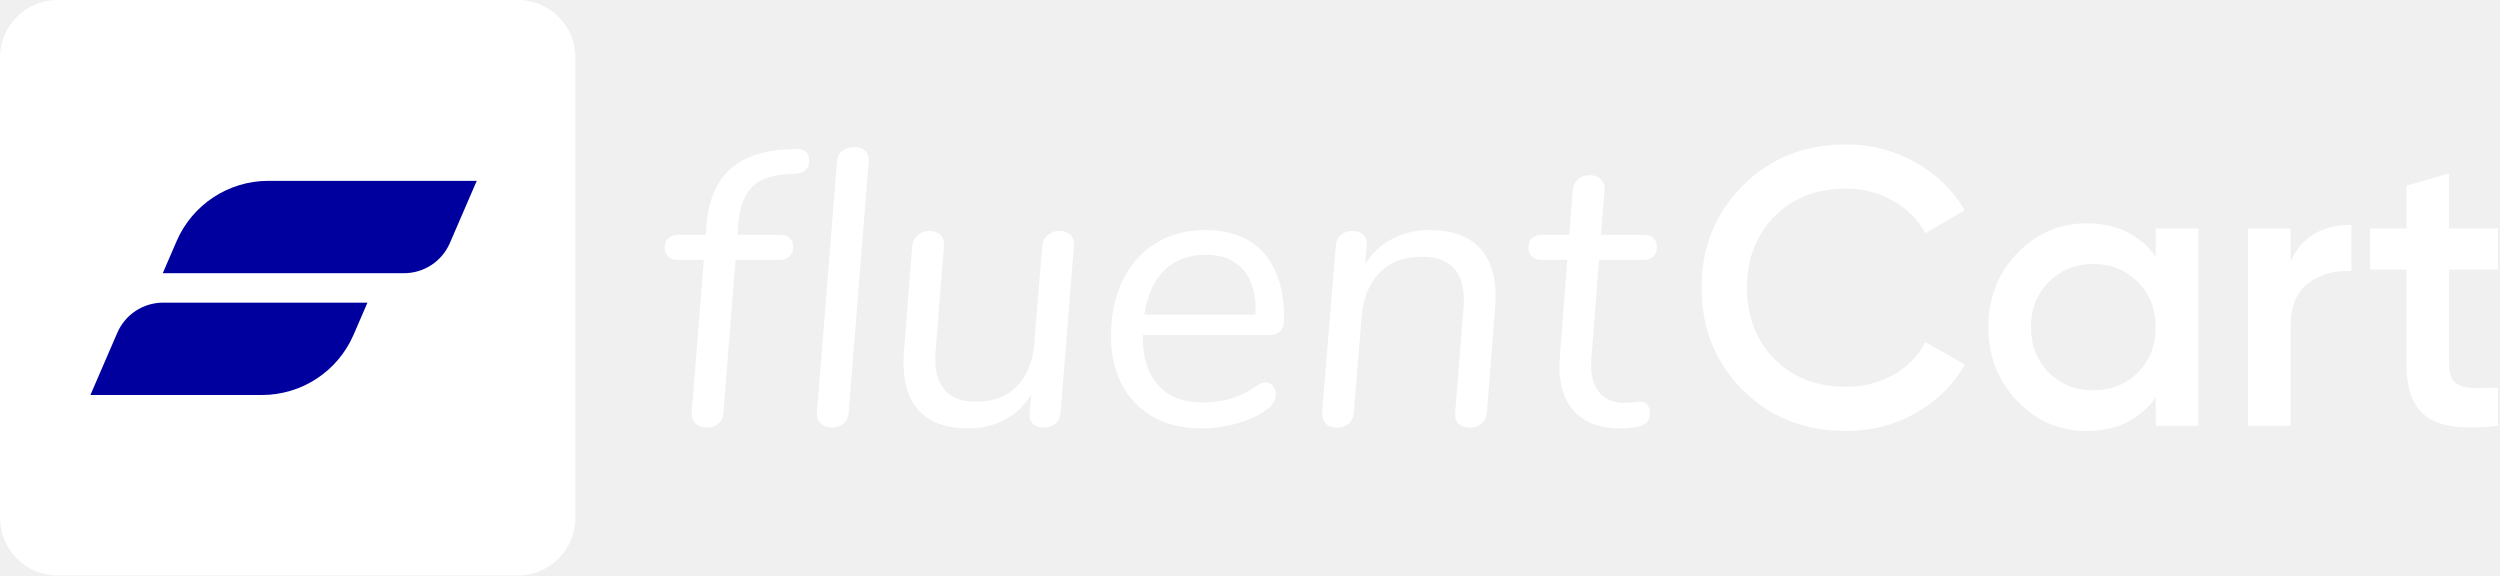
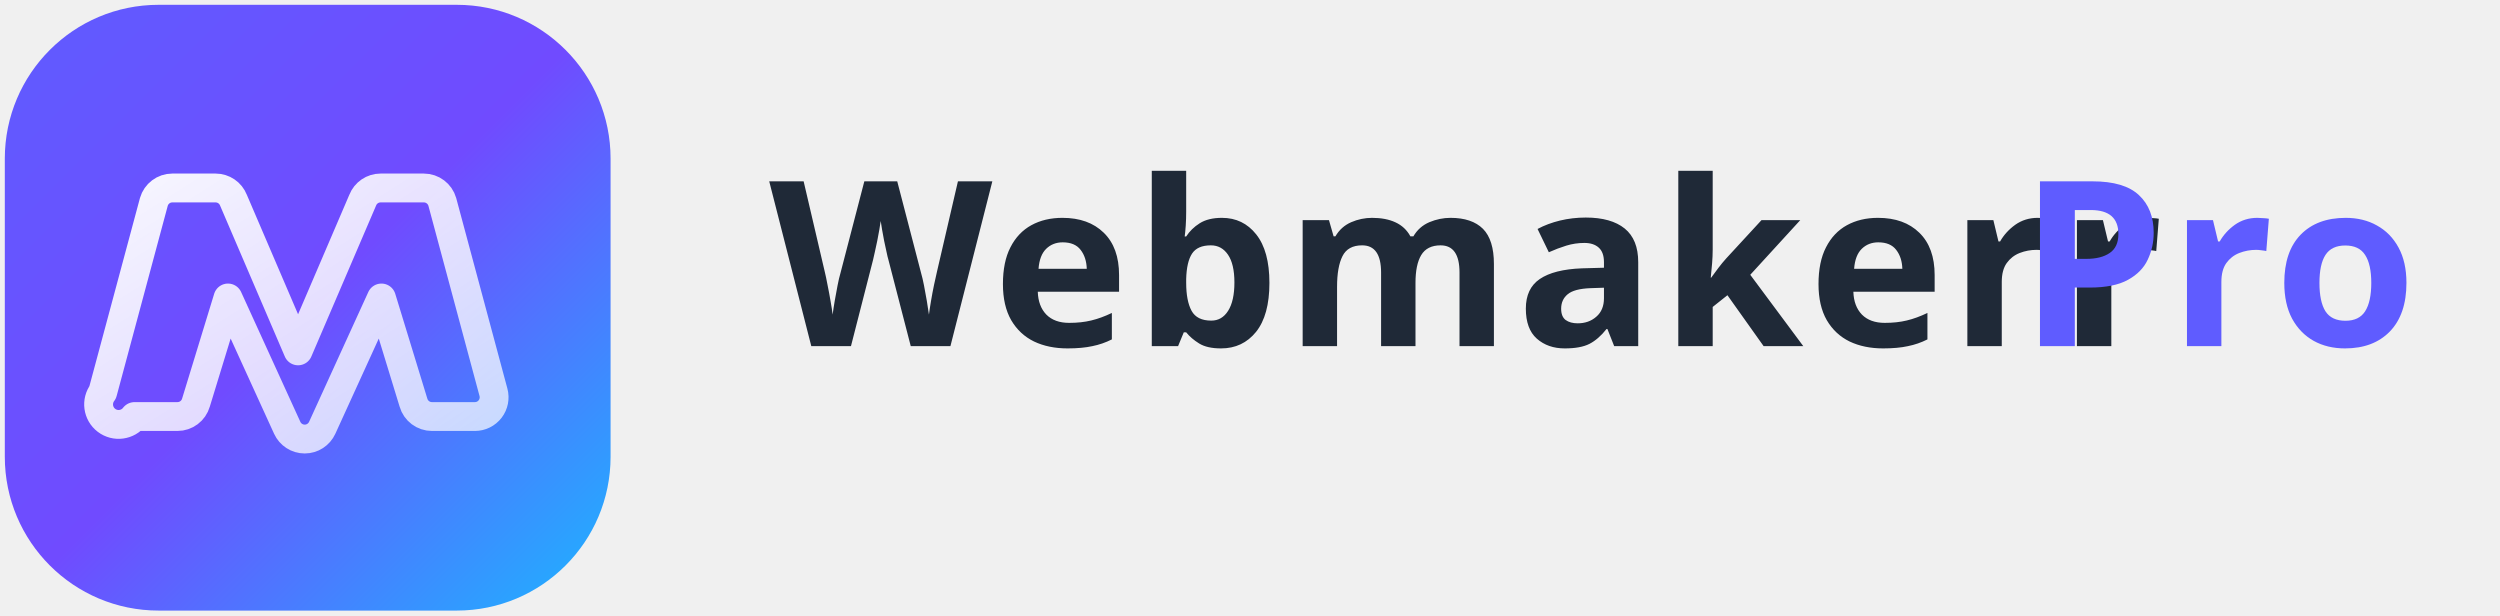
- <svg xmlns="http://www.w3.org/2000/svg" width="252" height="58" viewBox="0 0 252 58" fill="none">
-   <rect width="58" height="58" rx="5.8" fill="white" />
-   <path d="M26.402 39.816H9.113L11.826 33.541C12.623 31.699 14.438 30.507 16.445 30.507H37.04L35.639 33.746C34.046 37.431 30.416 39.816 26.402 39.816Z" fill="#00009F" />
-   <path d="M40.725 27.538H16.406L17.807 24.299C19.4 20.615 23.03 18.23 27.044 18.23H48.056L45.343 24.504C44.547 26.346 42.732 27.538 40.725 27.538Z" fill="#00009F" />
-   <path d="M79.946 15.015C80.473 14.963 80.874 15.035 81.15 15.232C81.426 15.43 81.564 15.739 81.564 16.161C81.564 16.977 81.117 17.425 80.223 17.504L79.078 17.583C77.578 17.688 76.46 18.142 75.723 18.946C74.986 19.749 74.552 20.954 74.42 22.56L74.341 23.666H78.644C79.065 23.666 79.387 23.778 79.611 24.002C79.835 24.226 79.946 24.522 79.946 24.891C79.946 25.286 79.828 25.602 79.591 25.839C79.354 26.076 79.012 26.194 78.565 26.194H74.144L72.921 41.561C72.894 42.061 72.723 42.443 72.407 42.706C72.092 42.969 71.71 43.101 71.263 43.101C70.816 43.101 70.441 42.969 70.138 42.706C69.835 42.443 69.697 42.061 69.724 41.561L70.947 26.194H68.302C67.882 26.194 67.559 26.082 67.335 25.858C67.112 25.635 67 25.338 67 24.97C67 24.575 67.118 24.259 67.355 24.022C67.592 23.785 67.947 23.666 68.421 23.666H71.144L71.184 22.955C71.368 20.401 72.118 18.485 73.434 17.207C74.749 15.93 76.657 15.213 79.157 15.055L79.946 15.015Z" fill="white" />
-   <path d="M83.853 43.102C83.405 43.102 83.037 42.97 82.748 42.706C82.458 42.443 82.326 42.048 82.353 41.521L84.366 16.319C84.392 15.819 84.576 15.443 84.918 15.193C85.261 14.943 85.655 14.818 86.103 14.818C86.55 14.818 86.912 14.943 87.188 15.193C87.464 15.443 87.589 15.819 87.563 16.319L85.55 41.521C85.524 42.048 85.346 42.443 85.017 42.706C84.688 42.97 84.3 43.102 83.853 43.102Z" fill="white" />
-   <path d="M106.785 23.273C107.259 23.273 107.634 23.411 107.91 23.688C108.187 23.964 108.298 24.353 108.246 24.853L106.904 41.641C106.878 42.089 106.7 42.445 106.371 42.708C106.042 42.971 105.654 43.103 105.207 43.103C104.759 43.103 104.404 42.978 104.141 42.728C103.878 42.478 103.759 42.129 103.786 41.681L103.943 39.785C103.286 40.865 102.404 41.701 101.299 42.293C100.194 42.886 98.957 43.182 97.589 43.182C95.457 43.182 93.839 42.623 92.734 41.503C91.629 40.384 91.076 38.745 91.076 36.585C91.076 36.111 91.089 35.756 91.116 35.519L91.945 24.853C91.997 24.353 92.188 23.964 92.517 23.688C92.846 23.411 93.234 23.273 93.681 23.273C94.155 23.273 94.53 23.411 94.806 23.688C95.082 23.964 95.194 24.353 95.142 24.853L94.313 35.321C94.286 35.505 94.273 35.782 94.273 36.151C94.273 39.047 95.655 40.496 98.418 40.496C100.128 40.496 101.496 39.969 102.523 38.916C103.549 37.862 104.128 36.401 104.259 34.531L105.049 24.853C105.101 24.353 105.292 23.964 105.621 23.688C105.95 23.411 106.338 23.273 106.785 23.273Z" fill="white" />
-   <path d="M115.191 33.778V33.937C115.191 36.043 115.711 37.676 116.75 38.835C117.79 39.993 119.296 40.573 121.27 40.573C123.348 40.573 125.177 39.993 126.756 38.835C127.019 38.65 127.282 38.558 127.546 38.558C127.861 38.558 128.118 38.677 128.315 38.914C128.513 39.151 128.611 39.427 128.611 39.743C128.611 40.217 128.401 40.652 127.98 41.047C127.269 41.679 126.276 42.192 125 42.587C123.723 42.983 122.428 43.18 121.112 43.18C118.323 43.18 116.106 42.337 114.461 40.652C112.816 38.966 111.994 36.702 111.994 33.857C111.994 31.751 112.382 29.894 113.159 28.288C113.935 26.681 115.04 25.43 116.474 24.535C117.908 23.64 119.573 23.192 121.467 23.192C124.046 23.192 126.019 23.962 127.388 25.503C128.756 27.043 129.44 29.275 129.44 32.198C129.44 32.699 129.309 33.087 129.045 33.364C128.782 33.64 128.427 33.778 127.98 33.778H115.191ZM121.586 25.68C119.822 25.68 118.415 26.201 117.362 27.241C116.31 28.281 115.639 29.776 115.349 31.724H126.559C126.638 29.749 126.236 28.248 125.355 27.221C124.473 26.194 123.217 25.68 121.586 25.68Z" fill="white" />
-   <path d="M144.123 23.192C146.281 23.192 147.926 23.758 149.057 24.89C150.189 26.023 150.754 27.669 150.754 29.828C150.754 30.302 150.741 30.658 150.715 30.895L149.886 41.521C149.834 42.048 149.649 42.443 149.334 42.706C149.018 42.969 148.636 43.101 148.189 43.101C147.689 43.101 147.301 42.969 147.025 42.706C146.748 42.443 146.636 42.048 146.689 41.521L147.518 31.092C147.544 30.908 147.557 30.631 147.557 30.263C147.557 27.34 146.15 25.878 143.334 25.878C141.545 25.878 140.124 26.411 139.071 27.478C138.019 28.544 137.414 30.012 137.256 31.882L136.466 41.521C136.44 42.048 136.269 42.443 135.953 42.706C135.637 42.969 135.243 43.101 134.769 43.101C134.295 43.101 133.92 42.969 133.644 42.706C133.368 42.443 133.243 42.048 133.269 41.521L134.651 24.772C134.677 24.298 134.854 23.929 135.183 23.666C135.512 23.402 135.9 23.271 136.348 23.271C136.795 23.271 137.15 23.402 137.414 23.666C137.677 23.929 137.795 24.285 137.769 24.732L137.611 26.628C138.269 25.549 139.163 24.706 140.295 24.101C141.426 23.495 142.702 23.192 144.123 23.192Z" fill="white" />
-   <path d="M160.427 35.951C160.401 36.136 160.388 36.399 160.388 36.741C160.388 38.005 160.677 38.967 161.256 39.625C161.835 40.283 162.65 40.612 163.703 40.612C164.045 40.612 164.374 40.593 164.69 40.553C165.006 40.514 165.242 40.494 165.4 40.494C165.663 40.494 165.881 40.599 166.052 40.81C166.223 41.021 166.308 41.31 166.308 41.679C166.308 42.232 166.078 42.62 165.617 42.844C165.157 43.068 164.348 43.18 163.19 43.18C161.295 43.18 159.822 42.64 158.769 41.56C157.717 40.481 157.19 38.953 157.19 36.978C157.19 36.609 157.204 36.32 157.23 36.109L157.98 26.194H155.375C154.954 26.194 154.631 26.082 154.408 25.858C154.184 25.634 154.072 25.338 154.072 24.97C154.072 24.548 154.197 24.226 154.447 24.002C154.697 23.778 155.046 23.666 155.493 23.666H158.177L158.532 19.163C158.585 18.715 158.763 18.353 159.065 18.076C159.368 17.8 159.756 17.662 160.23 17.662C160.73 17.662 161.118 17.806 161.394 18.096C161.67 18.386 161.782 18.768 161.73 19.242L161.374 23.666H165.716C166.111 23.666 166.427 23.778 166.663 24.002C166.9 24.226 167.019 24.522 167.019 24.891C167.019 25.312 166.9 25.634 166.663 25.858C166.427 26.082 166.084 26.194 165.637 26.194H161.177L160.427 35.951Z" fill="white" />
-   <path d="M251.801 27.17H246.868V36.718C246.868 37.54 247.054 38.137 247.425 38.508C247.796 38.853 248.34 39.052 249.056 39.105C249.799 39.131 250.714 39.118 251.801 39.065V42.924C248.512 43.322 246.152 43.043 244.72 42.089C243.287 41.107 242.571 39.317 242.571 36.718V27.17H238.911V23.032H242.571V18.735L246.868 17.462V23.032H251.801V27.17Z" fill="white" />
-   <path d="M230.893 26.374C231.981 23.907 234.023 22.674 237.02 22.674V27.328C235.376 27.222 233.943 27.62 232.723 28.522C231.503 29.397 230.893 30.856 230.893 32.898V42.924H226.597V23.032H230.893V26.374Z" fill="white" />
-   <path d="M217.292 23.032H221.589V42.924H217.292V40.059C215.674 42.314 213.354 43.441 210.33 43.441C207.598 43.441 205.264 42.433 203.328 40.417C201.392 38.375 200.424 35.895 200.424 32.978C200.424 30.034 201.392 27.554 203.328 25.538C205.264 23.523 207.598 22.515 210.33 22.515C213.354 22.515 215.674 23.629 217.292 25.857V23.032ZM206.511 37.553C207.704 38.746 209.203 39.343 211.006 39.343C212.81 39.343 214.308 38.746 215.502 37.553C216.695 36.333 217.292 34.808 217.292 32.978C217.292 31.148 216.695 29.636 215.502 28.442C214.308 27.222 212.81 26.612 211.006 26.612C209.203 26.612 207.704 27.222 206.511 28.442C205.317 29.636 204.72 31.148 204.72 32.978C204.72 34.808 205.317 36.333 206.511 37.553Z" fill="white" />
-   <path d="M186.079 43.442C181.889 43.442 178.414 42.062 175.656 39.304C172.898 36.519 171.519 33.085 171.519 29C171.519 24.916 172.898 21.494 175.656 18.736C178.414 15.951 181.889 14.559 186.079 14.559C188.599 14.559 190.92 15.155 193.042 16.349C195.19 17.542 196.861 19.16 198.054 21.203L194.076 23.51C193.333 22.131 192.246 21.043 190.814 20.248C189.408 19.425 187.83 19.014 186.079 19.014C183.109 19.014 180.695 19.956 178.839 21.839C177.009 23.722 176.094 26.109 176.094 29C176.094 31.891 177.009 34.278 178.839 36.161C180.695 38.044 183.109 38.986 186.079 38.986C187.83 38.986 189.421 38.588 190.853 37.792C192.286 36.97 193.36 35.87 194.076 34.49L198.054 36.758C196.887 38.8 195.23 40.431 193.081 41.651C190.96 42.845 188.626 43.442 186.079 43.442Z" fill="white" />
+ <svg xmlns="http://www.w3.org/2000/svg" viewBox="0 0 260 64" role="img" aria-labelledby="title desc">
+   <defs>
+     <linearGradient id="wm-full-gradient" x1="0%" y1="0%" x2="100%" y2="100%">
+       <stop offset="0%" stop-color="#5F5CFF" />
+       <stop offset="50%" stop-color="#704BFF" />
+       <stop offset="100%" stop-color="#1CB5FF" />
+     </linearGradient>
+     <linearGradient id="wm-full-stroke" x1="0%" y1="0%" x2="100%" y2="100%">
+       <stop offset="0%" stop-color="#FFFFFF" stop-opacity="0.95" />
+       <stop offset="100%" stop-color="#FFFFFF" stop-opacity="0.7" />
+     </linearGradient>
+   </defs>
+   <rect x="0.5" y="0.5" width="63" height="63" rx="16" fill="url(#wm-full-gradient)" />
+   <path d="M16 21a2 2 0 0 1 1.92-1.45h4.5a2 2 0 0 1 1.86 1.27L31 36.49l6.72-15.67a2 2 0 0 1 1.86-1.27h4.5A2 2 0 0 1 46 21l5.32 19.8a2 2 0 0 1-1.93 2.52h-4.46a2 2 0 0 1-1.93-1.45l-3.33-10.88-6.16 13.5a2 2 0 0 1-3.64 0l-6.16-13.5-3.33 10.88a2 2 0 0 1-1.93 1.45h-4.46A2 2 0 0 1 10.68 40.8z" fill="none" stroke="url(#wm-full-stroke)" stroke-width="3" stroke-linecap="round" stroke-linejoin="round" />
+   <g fill="#1f2937" font-family="'Poppins', 'Segoe UI', sans-serif" font-size="24" font-weight="600" letter-spacing="0.5">
+     <text x="80" y="36">Webmakerr</text>
+     <text x="210" y="36" fill="#5F5CFF">Pro</text>
+   </g>
</svg>
